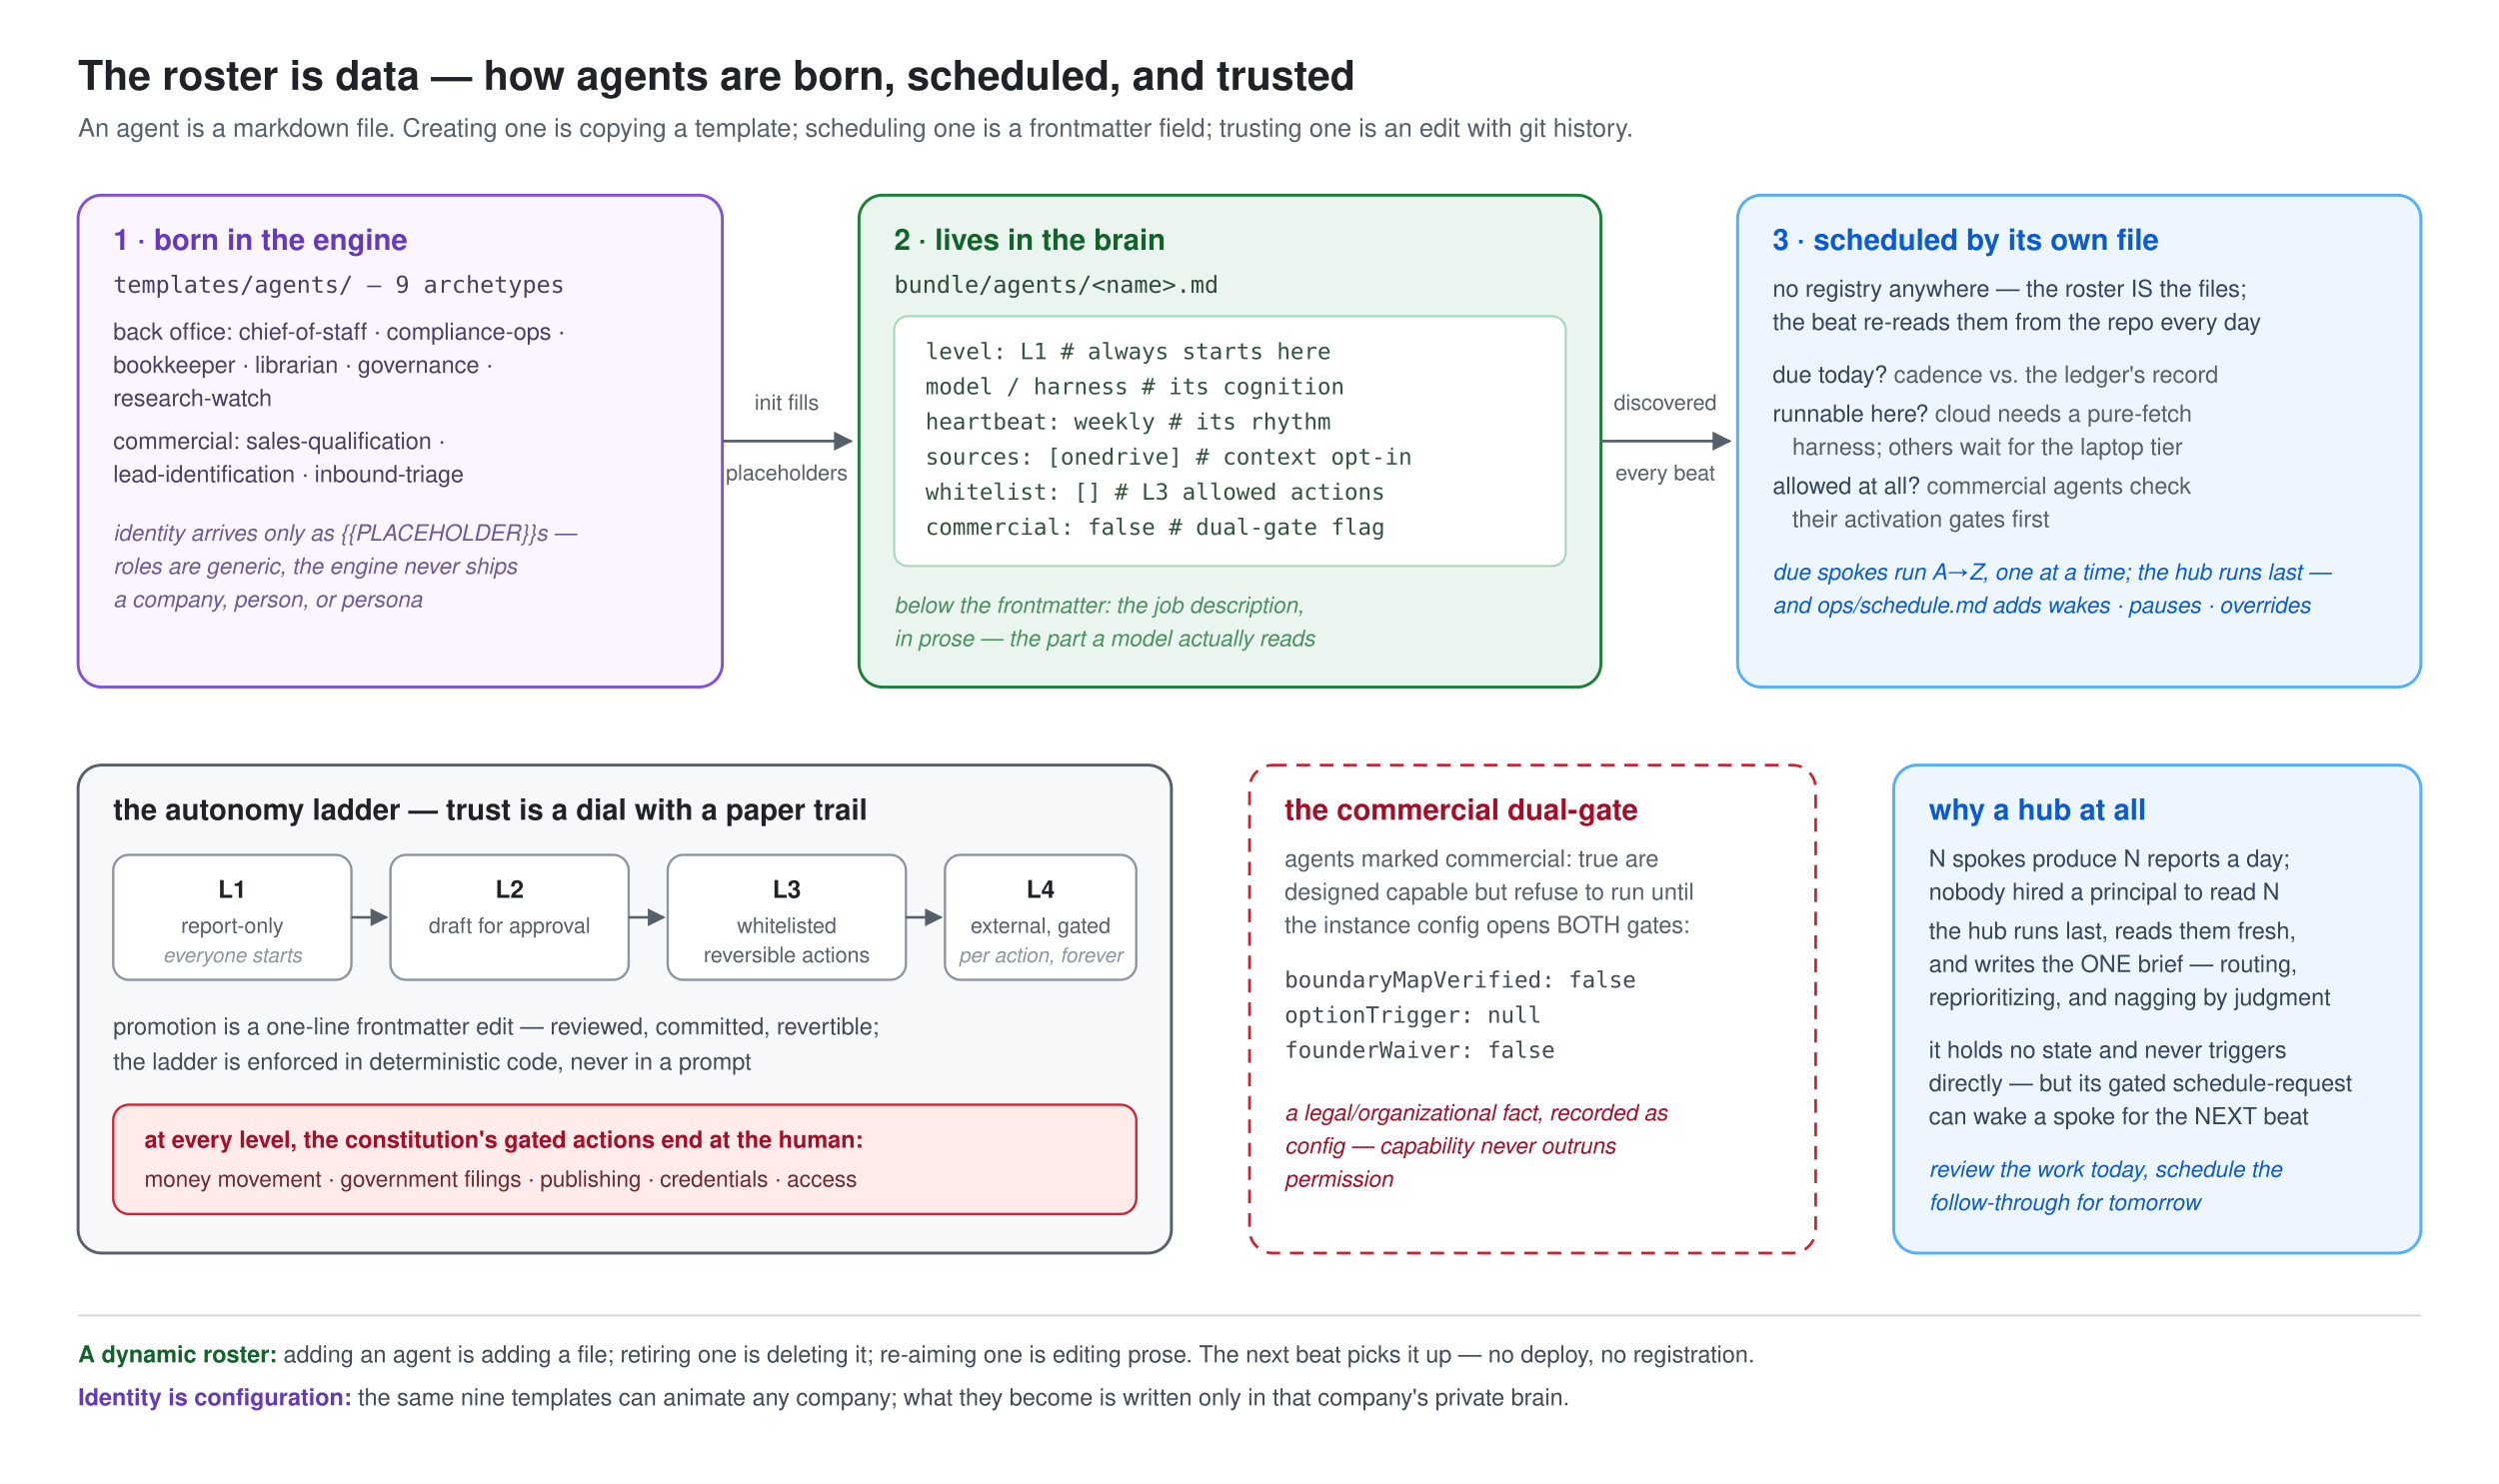
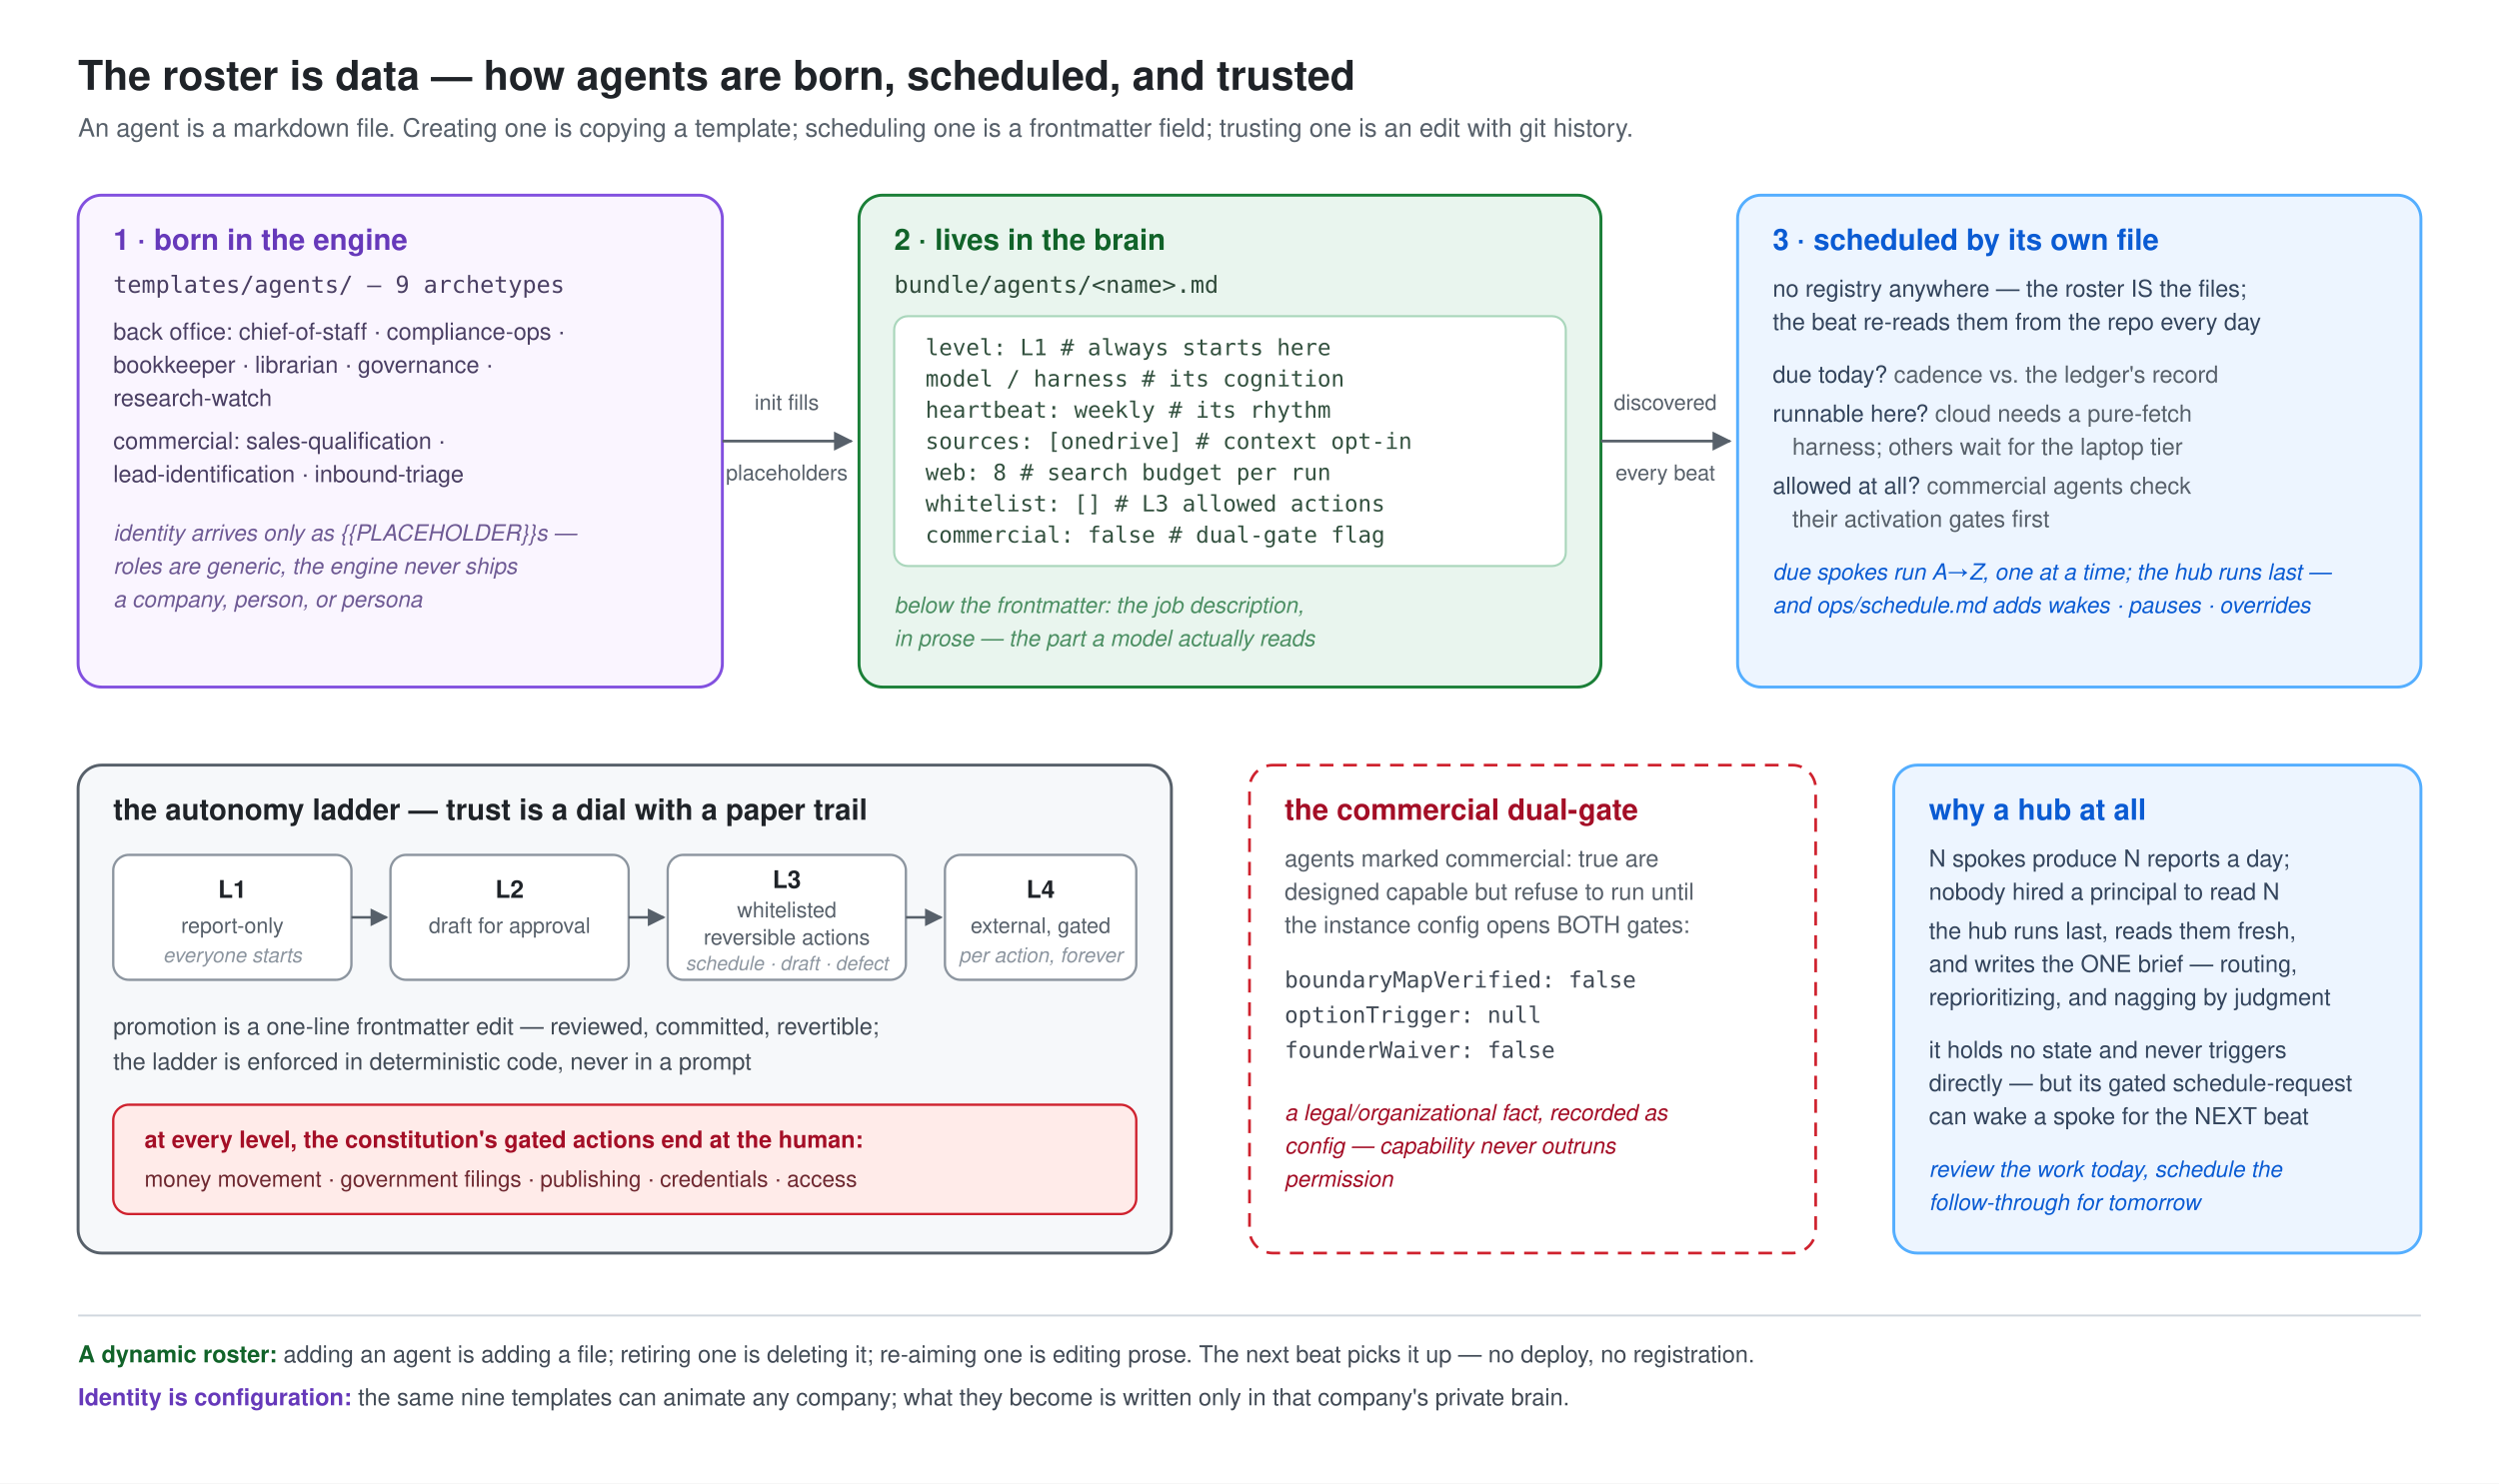
<svg xmlns="http://www.w3.org/2000/svg" viewBox="0 0 1280 760" font-family="ui-sans-serif, -apple-system, 'Segoe UI', Helvetica, Arial, sans-serif">
  <defs>
    <marker id="ro-ar" viewBox="0 0 10 10" refX="9" refY="5" markerWidth="7" markerHeight="7" orient="auto-start-reverse">
      <path d="M 0 0 L 10 5 L 0 10 z" fill="#57606a" />
    </marker>
  </defs>
  <rect x="0" y="0" width="1280" height="760" fill="#ffffff" />
  <text x="40" y="46" font-size="21" font-weight="700" fill="#1f2328">The roster is data — how agents are born, scheduled, and trusted</text>
  <text x="40" y="70" font-size="13" fill="#57606a">An agent is a markdown file. Creating one is copying a template; scheduling one is a frontmatter field; trusting one is an edit with git history.</text>
  <rect x="40" y="100" width="330" height="252" rx="12" fill="#faf5ff" stroke="#8250df" stroke-width="1.5" />
  <text x="58" y="128" font-size="15" font-weight="700" fill="#6639ba">1 · born in the engine</text>
  <text x="58" y="150" font-size="12" fill="#4a3f63" font-family="ui-monospace, SFMono-Regular, Menlo, monospace">templates/agents/ — 9 archetypes</text>
  <text x="58" y="174" font-size="12" fill="#4a3f63">back office: chief-of-staff · compliance-ops ·</text>
  <text x="58" y="191" font-size="12" fill="#4a3f63">bookkeeper · librarian · governance ·</text>
  <text x="58" y="208" font-size="12" fill="#4a3f63">research-watch</text>
  <text x="58" y="230" font-size="12" fill="#4a3f63">commercial: sales-qualification ·</text>
  <text x="58" y="247" font-size="12" fill="#4a3f63">lead-identification · inbound-triage</text>
  <text x="58" y="277" font-size="11.5" fill="#6e5a94" font-style="italic">identity arrives only as {{PLACEHOLDER}}s —</text>
  <text x="58" y="294" font-size="11.5" fill="#6e5a94" font-style="italic">roles are generic, the engine never ships</text>
  <text x="58" y="311" font-size="11.5" fill="#6e5a94" font-style="italic">a company, person, or persona</text>
  <path d="M 370 226 L 436 226" stroke="#57606a" stroke-width="1.4" fill="none" marker-end="url(#ro-ar)" />
  <text x="403" y="210" font-size="11" fill="#57606a" text-anchor="middle">init fills</text>
  <text x="403" y="246" font-size="11" fill="#57606a" text-anchor="middle">placeholders</text>
  <rect x="440" y="100" width="380" height="252" rx="12" fill="#e9f5ee" stroke="#1a7f37" stroke-width="1.5" />
  <text x="458" y="128" font-size="15" font-weight="700" fill="#116329">2 · lives in the brain</text>
  <text x="458" y="150" font-size="12" fill="#2f4a3a" font-family="ui-monospace, SFMono-Regular, Menlo, monospace">bundle/agents/&lt;name&gt;.md</text>
  <rect x="458" y="162" width="344" height="128" rx="7" fill="#ffffff" stroke="#a9d6bb" stroke-width="1.1" />
-   <text x="474" y="184" font-size="11.5" fill="#33513f" font-family="ui-monospace, SFMono-Regular, Menlo, monospace">level: L1        # always starts here</text>
-   <text x="474" y="202" font-size="11.5" fill="#33513f" font-family="ui-monospace, SFMono-Regular, Menlo, monospace">model / harness  # its cognition</text>
-   <text x="474" y="220" font-size="11.5" fill="#33513f" font-family="ui-monospace, SFMono-Regular, Menlo, monospace">heartbeat: weekly   # its rhythm</text>
-   <text x="474" y="238" font-size="11.5" fill="#33513f" font-family="ui-monospace, SFMono-Regular, Menlo, monospace">sources: [onedrive] # context opt-in</text>
-   <text x="474" y="256" font-size="11.5" fill="#33513f" font-family="ui-monospace, SFMono-Regular, Menlo, monospace">whitelist: []    # L3 allowed actions</text>
-   <text x="474" y="274" font-size="11.5" fill="#33513f" font-family="ui-monospace, SFMono-Regular, Menlo, monospace">commercial: false   # dual-gate flag</text>
+   <text x="474" y="182" font-size="11.5" fill="#33513f" font-family="ui-monospace, SFMono-Regular, Menlo, monospace">level: L1        # always starts here</text>
+   <text x="474" y="198" font-size="11.5" fill="#33513f" font-family="ui-monospace, SFMono-Regular, Menlo, monospace">model / harness  # its cognition</text>
+   <text x="474" y="214" font-size="11.5" fill="#33513f" font-family="ui-monospace, SFMono-Regular, Menlo, monospace">heartbeat: weekly   # its rhythm</text>
+   <text x="474" y="230" font-size="11.5" fill="#33513f" font-family="ui-monospace, SFMono-Regular, Menlo, monospace">sources: [onedrive] # context opt-in</text>
+   <text x="474" y="246" font-size="11.5" fill="#33513f" font-family="ui-monospace, SFMono-Regular, Menlo, monospace">web: 8      # search budget per run</text>
+   <text x="474" y="262" font-size="11.5" fill="#33513f" font-family="ui-monospace, SFMono-Regular, Menlo, monospace">whitelist: []    # L3 allowed actions</text>
+   <text x="474" y="278" font-size="11.5" fill="#33513f" font-family="ui-monospace, SFMono-Regular, Menlo, monospace">commercial: false   # dual-gate flag</text>
  <text x="458" y="314" font-size="11.5" fill="#4c8f63" font-style="italic">below the frontmatter: the job description,</text>
  <text x="458" y="331" font-size="11.5" fill="#4c8f63" font-style="italic">in prose — the part a model actually reads</text>
  <path d="M 820 226 L 886 226" stroke="#57606a" stroke-width="1.4" fill="none" marker-end="url(#ro-ar)" />
  <text x="853" y="210" font-size="11" fill="#57606a" text-anchor="middle">discovered</text>
  <text x="853" y="246" font-size="11" fill="#57606a" text-anchor="middle">every beat</text>
  <rect x="890" y="100" width="350" height="252" rx="12" fill="#edf5ff" stroke="#54aeff" stroke-width="1.5" />
  <text x="908" y="128" font-size="15" font-weight="700" fill="#0a5bd3">3 · scheduled by its own file</text>
  <text x="908" y="152" font-size="12" fill="#33445c">no registry anywhere — the roster IS the files;</text>
  <text x="908" y="169" font-size="12" fill="#33445c">the beat re-reads them from the repo every day</text>
  <text x="908" y="196" font-size="12" fill="#33445c">due today? <tspan fill="#57606a">cadence vs. the ledger's record</tspan>
  </text>
  <text x="908" y="216" font-size="12" fill="#33445c">runnable here? <tspan fill="#57606a">cloud needs a pure-fetch</tspan>
  </text>
  <text x="918" y="233" font-size="12" fill="#57606a">harness; others wait for the laptop tier</text>
  <text x="908" y="253" font-size="12" fill="#33445c">allowed at all? <tspan fill="#57606a">commercial agents check</tspan>
  </text>
  <text x="918" y="270" font-size="12" fill="#57606a">their activation gates first</text>
  <text x="908" y="297" font-size="11.5" fill="#0a5bd3" font-style="italic">due spokes run A→Z, one at a time; the hub runs last —</text>
  <text x="908" y="314" font-size="11.5" fill="#0a5bd3" font-style="italic">and ops/schedule.md adds wakes · pauses · overrides</text>
  <rect x="40" y="392" width="560" height="250" rx="12" fill="#f6f8fa" stroke="#57606a" stroke-width="1.5" />
  <text x="58" y="420" font-size="15" font-weight="700" fill="#1f2328">the autonomy ladder — trust is a dial with a paper trail</text>
  <rect x="58" y="438" width="122" height="64" rx="8" fill="#ffffff" stroke="#8c959f" stroke-width="1.2" />
  <text x="119" y="460" font-size="12.5" font-weight="700" fill="#1f2328" text-anchor="middle">L1</text>
  <text x="119" y="478" font-size="11" fill="#57606a" text-anchor="middle">report-only</text>
  <text x="119" y="493" font-size="10.5" fill="#8c959f" text-anchor="middle" font-style="italic">everyone starts</text>
  <path d="M 180 470 L 198 470" stroke="#57606a" stroke-width="1.3" fill="none" marker-end="url(#ro-ar)" />
  <rect x="200" y="438" width="122" height="64" rx="8" fill="#ffffff" stroke="#8c959f" stroke-width="1.2" />
  <text x="261" y="460" font-size="12.5" font-weight="700" fill="#1f2328" text-anchor="middle">L2</text>
  <text x="261" y="478" font-size="11" fill="#57606a" text-anchor="middle">draft for approval</text>
  <path d="M 322 470 L 340 470" stroke="#57606a" stroke-width="1.3" fill="none" marker-end="url(#ro-ar)" />
  <rect x="342" y="438" width="122" height="64" rx="8" fill="#ffffff" stroke="#8c959f" stroke-width="1.2" />
-   <text x="403" y="460" font-size="12.5" font-weight="700" fill="#1f2328" text-anchor="middle">L3</text>
-   <text x="403" y="478" font-size="11" fill="#57606a" text-anchor="middle">whitelisted</text>
-   <text x="403" y="493" font-size="11" fill="#57606a" text-anchor="middle">reversible actions</text>
+   <text x="403" y="455" font-size="12.5" font-weight="700" fill="#1f2328" text-anchor="middle">L3</text>
+   <text x="403" y="470" font-size="11" fill="#57606a" text-anchor="middle">whitelisted</text>
+   <text x="403" y="484" font-size="11" fill="#57606a" text-anchor="middle">reversible actions</text>
+   <text x="403" y="497" font-size="10" fill="#8c959f" text-anchor="middle" font-style="italic">schedule · draft · defect</text>
  <path d="M 464 470 L 482 470" stroke="#57606a" stroke-width="1.3" fill="none" marker-end="url(#ro-ar)" />
  <rect x="484" y="438" width="98" height="64" rx="8" fill="#ffffff" stroke="#8c959f" stroke-width="1.2" />
  <text x="533" y="460" font-size="12.5" font-weight="700" fill="#1f2328" text-anchor="middle">L4</text>
  <text x="533" y="478" font-size="11" fill="#57606a" text-anchor="middle">external, gated</text>
  <text x="533" y="493" font-size="10.5" fill="#8c959f" text-anchor="middle" font-style="italic">per action, forever</text>
  <text x="58" y="530" font-size="12" fill="#414a55">promotion is a one-line frontmatter edit — reviewed, committed, revertible;</text>
  <text x="58" y="548" font-size="12" fill="#414a55">the ladder is enforced in deterministic code, never in a prompt</text>
  <rect x="58" y="566" width="524" height="56" rx="8" fill="#ffebe9" stroke="#cf222e" stroke-width="1.2" />
  <text x="74" y="588" font-size="12" font-weight="700" fill="#a40e26">at every level, the constitution's gated actions end at the human:</text>
  <text x="74" y="608" font-size="11.5" fill="#6e2830">money movement · government filings · publishing · credentials · access</text>
  <rect x="640" y="392" width="290" height="250" rx="12" fill="none" stroke="#cf222e" stroke-width="1.4" stroke-dasharray="7 5" />
  <text x="658" y="420" font-size="15" font-weight="700" fill="#a40e26">the commercial dual-gate</text>
  <text x="658" y="444" font-size="12" fill="#57606a">agents marked commercial: true are</text>
  <text x="658" y="461" font-size="12" fill="#57606a">designed capable but refuse to run until</text>
  <text x="658" y="478" font-size="12" fill="#57606a">the instance config opens BOTH gates:</text>
  <text x="658" y="506" font-size="11.5" fill="#414a55" font-family="ui-monospace, SFMono-Regular, Menlo, monospace">boundaryMapVerified: false</text>
  <text x="658" y="524" font-size="11.5" fill="#414a55" font-family="ui-monospace, SFMono-Regular, Menlo, monospace">optionTrigger: null</text>
  <text x="658" y="542" font-size="11.5" fill="#414a55" font-family="ui-monospace, SFMono-Regular, Menlo, monospace">founderWaiver: false</text>
  <text x="658" y="574" font-size="11.5" fill="#a40e26" font-style="italic">a legal/organizational fact, recorded as</text>
  <text x="658" y="591" font-size="11.5" fill="#a40e26" font-style="italic">config — capability never outruns</text>
  <text x="658" y="608" font-size="11.5" fill="#a40e26" font-style="italic">permission</text>
  <rect x="970" y="392" width="270" height="250" rx="12" fill="#edf5ff" stroke="#54aeff" stroke-width="1.5" />
  <text x="988" y="420" font-size="15" font-weight="700" fill="#0a5bd3">why a hub at all</text>
  <text x="988" y="444" font-size="12" fill="#33445c">N spokes produce N reports a day;</text>
  <text x="988" y="461" font-size="12" fill="#33445c">nobody hired a principal to read N</text>
  <text x="988" y="481" font-size="12" fill="#33445c">the hub runs last, reads them fresh,</text>
  <text x="988" y="498" font-size="12" fill="#33445c">and writes the ONE brief — routing,</text>
  <text x="988" y="515" font-size="12" fill="#33445c">reprioritizing, and nagging by judgment</text>
  <text x="988" y="542" font-size="12" fill="#33445c">it holds no state and never triggers</text>
  <text x="988" y="559" font-size="12" fill="#33445c">directly — but its gated schedule-request</text>
  <text x="988" y="576" font-size="12" fill="#33445c">can wake a spoke for the NEXT beat</text>
  <text x="988" y="603" font-size="11.5" fill="#0a5bd3" font-style="italic">review the work today, schedule the</text>
  <text x="988" y="620" font-size="11.5" fill="#0a5bd3" font-style="italic">follow-through for tomorrow</text>
  <line x1="40" y1="674" x2="1240" y2="674" stroke="#d0d7de" />
  <text x="40" y="698" font-size="12" fill="#414a55">
    <tspan font-weight="700" fill="#116329">A dynamic roster:</tspan> adding an agent is adding a file; retiring one is deleting it; re-aiming one is editing prose. The next beat picks it up — no deploy, no registration.</text>
  <text x="40" y="720" font-size="12" fill="#414a55">
    <tspan font-weight="700" fill="#6639ba">Identity is configuration:</tspan> the same nine templates can animate any company; what they become is written only in that company's private brain.</text>
</svg>
